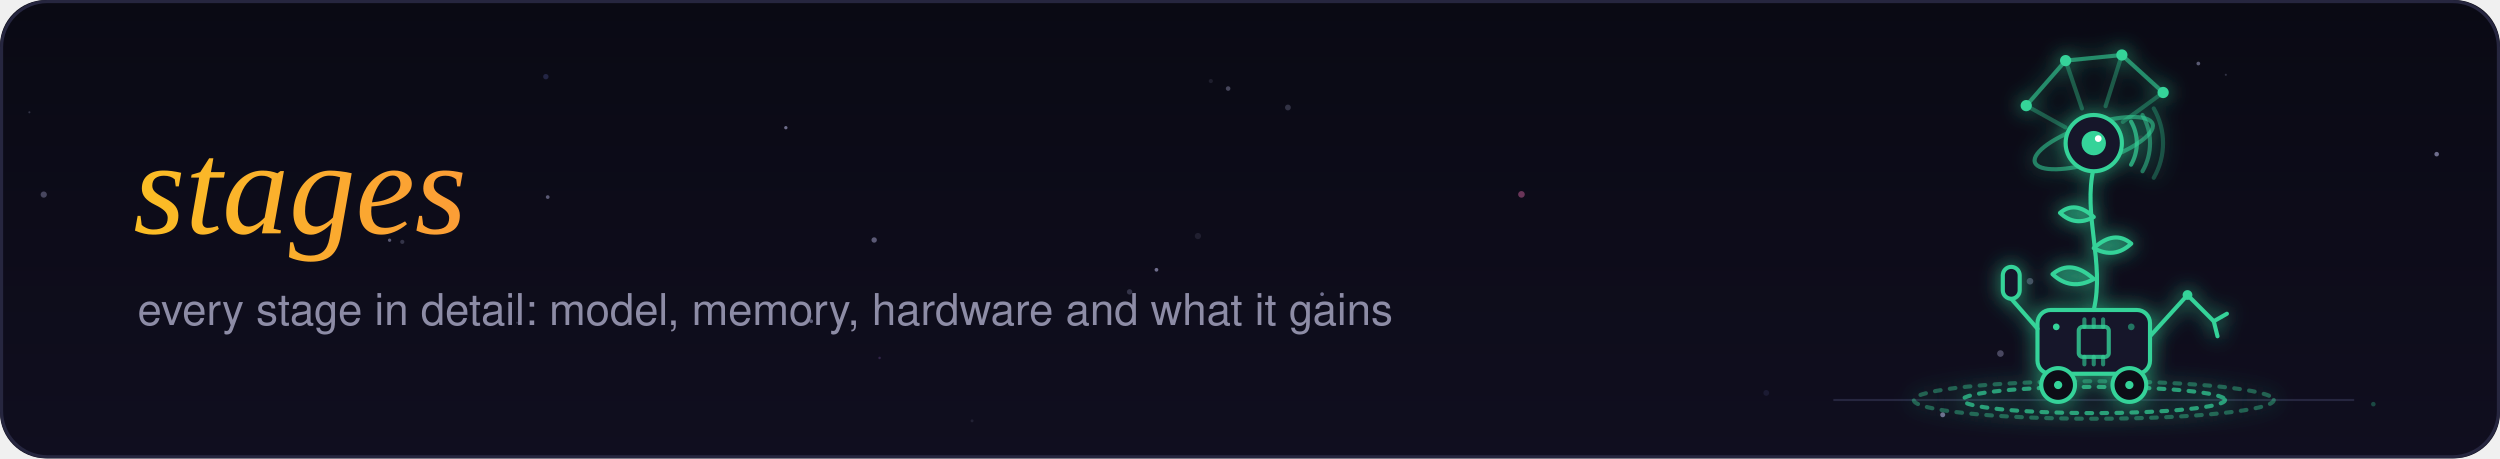
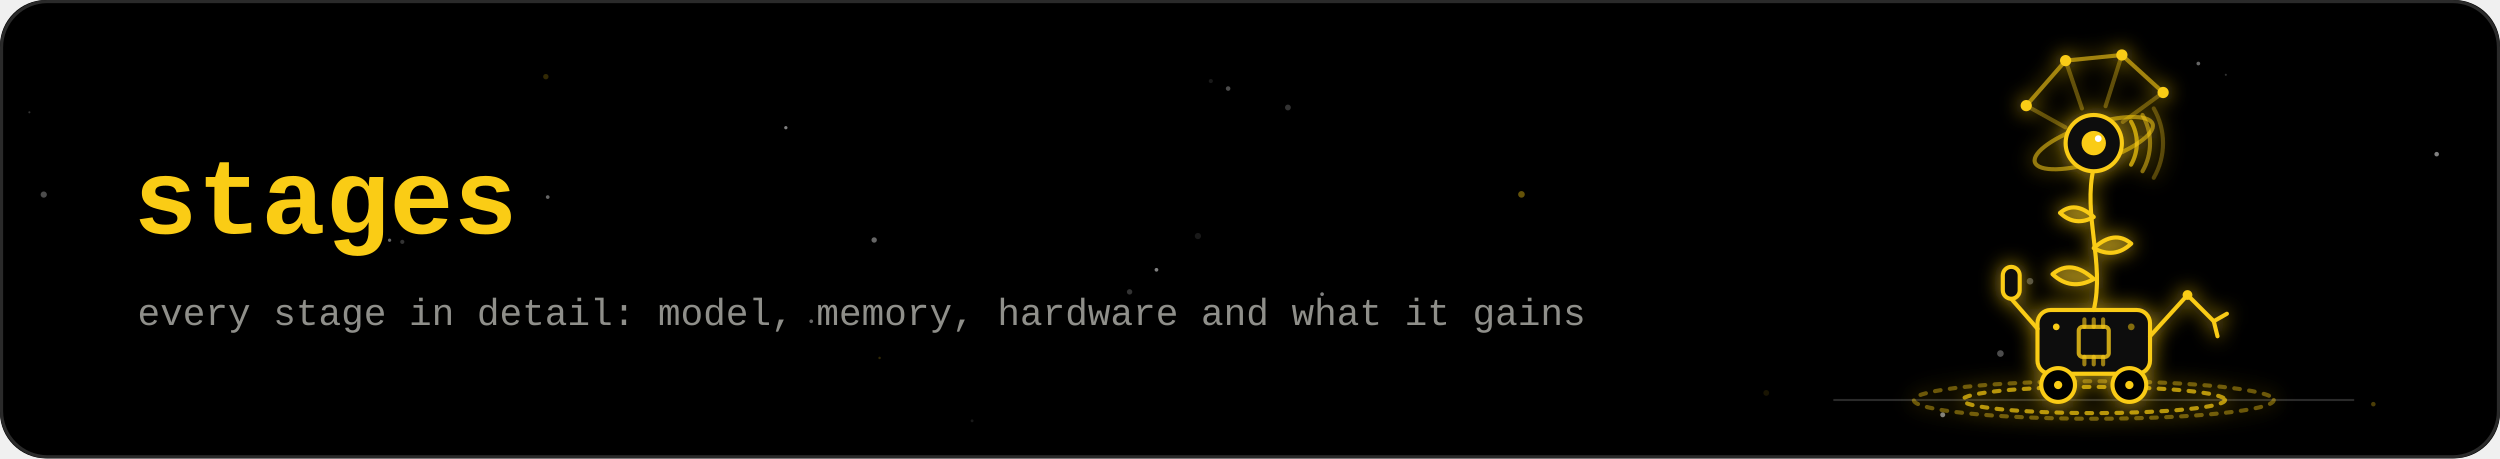
<svg xmlns="http://www.w3.org/2000/svg" viewBox="0 0 1200 220" width="1200" height="220" role="img" aria-label="stages: every stage in detail: model, memory, hardware and what it gains">
  <defs>
    <linearGradient id="bg" x1="0" y1="0" x2="0" y2="1">
-       <stop offset="0" stop-color="#0a0a14" />
-       <stop offset="1" stop-color="#100e1f" />
+       <stop offset="0" stop-color="#000000" />
+       <stop offset="1" stop-color="#000000" />
    </linearGradient>
    <linearGradient id="spec" gradientUnits="userSpaceOnUse" x1="60" y1="0" x2="1140" y2="0">
-       <stop offset="0" stop-color="#fbbf24" />
-       <stop offset="0.2" stop-color="#fb923c" />
-       <stop offset="0.3" stop-color="#f472b6" />
-       <stop offset="0.5" stop-color="#c084fc" />
-       <stop offset="0.7" stop-color="#818cf8" />
-       <stop offset="0.8" stop-color="#38bdf8" />
-       <stop offset="1" stop-color="#34d399" />
+       <stop offset="0" stop-color="#facc15" />
+       <stop offset="0.2" stop-color="#facc15" />
+       <stop offset="0.3" stop-color="#facc15" />
+       <stop offset="0.5" stop-color="#facc15" />
+       <stop offset="0.7" stop-color="#facc15" />
+       <stop offset="0.8" stop-color="#facc15" />
+       <stop offset="1" stop-color="#facc15" />
    </linearGradient>
    <filter id="glow" x="-50%" y="-50%" width="200%" height="200%">
      <feGaussianBlur stdDeviation="5" result="b" />
      <feMerge>
        <feMergeNode in="b" />
        <feMergeNode in="SourceGraphic" />
      </feMerge>
    </filter>
    <marker id="arr" viewBox="0 0 10 10" refX="8" refY="5" markerWidth="7" markerHeight="7" orient="auto-start-reverse">
-       <path d="M0 0L10 5L0 10z" fill="#8d8ca6" />
+       <path d="M0 0L10 5L0 10z" fill="#8f8f8a" />
    </marker>
  </defs>
  <rect width="1200" height="220" rx="22" fill="url(#bg)" />
-   <circle cx="847.8" cy="188.6" r="1.4" fill="#818cf8" opacity="0.1" />
-   <circle cx="960.2" cy="169.7" r="1.6" fill="#cfd0ff" opacity="0.3" />
-   <circle cx="542.2" cy="140.1" r="1.3" fill="#cfd0ff" opacity="0.2" />
-   <circle cx="581.2" cy="38.9" r="1" fill="#cfd0ff" opacity="0.1" />
-   <circle cx="422.2" cy="171.8" r="0.6" fill="#c084fc" opacity="0.2" />
-   <circle cx="389.4" cy="154.2" r="0.9" fill="#cfd0ff" opacity="0.4" />
-   <circle cx="377.2" cy="61.3" r="0.8" fill="#cfd0ff" opacity="0.5" />
-   <circle cx="589.5" cy="42.5" r="1.1" fill="#cfd0ff" opacity="0.3" />
-   <circle cx="1169.6" cy="74" r="1.1" fill="#cfd0ff" opacity="0.5" />
-   <circle cx="974.4" cy="135" r="1.6" fill="#cfd0ff" opacity="0.3" />
-   <circle cx="262.9" cy="94.6" r="0.9" fill="#cfd0ff" opacity="0.4" />
-   <circle cx="466.6" cy="202" r="0.7" fill="#cfd0ff" opacity="0.1" />
-   <circle cx="419.6" cy="115.2" r="1.3" fill="#cfd0ff" opacity="0.4" />
-   <circle cx="575" cy="113.3" r="1.5" fill="#cfd0ff" opacity="0.1" />
-   <circle cx="1055.2" cy="30.5" r="0.9" fill="#cfd0ff" opacity="0.4" />
-   <circle cx="262" cy="36.8" r="1.3" fill="#818cf8" opacity="0.2" />
-   <circle cx="1027.6" cy="66.4" r="1.4" fill="#f472b6" opacity="0.1" />
-   <circle cx="618.2" cy="51.6" r="1.4" fill="#cfd0ff" opacity="0.2" />
-   <circle cx="14.1" cy="53.9" r="0.5" fill="#cfd0ff" opacity="0.2" />
-   <circle cx="634.6" cy="141.2" r="0.9" fill="#cfd0ff" opacity="0.5" />
-   <circle cx="1068.4" cy="35.9" r="0.5" fill="#cfd0ff" opacity="0.2" />
-   <circle cx="1139.2" cy="194" r="1.1" fill="#34d399" opacity="0.3" />
-   <circle cx="730.3" cy="93.3" r="1.6" fill="#f472b6" opacity="0.4" />
-   <circle cx="555.1" cy="129.5" r="0.9" fill="#cfd0ff" opacity="0.5" />
-   <circle cx="21" cy="93.4" r="1.5" fill="#cfd0ff" opacity="0.3" />
-   <circle cx="187" cy="115.3" r="0.8" fill="#cfd0ff" opacity="0.4" />
-   <circle cx="932.5" cy="199.1" r="1.2" fill="#cfd0ff" opacity="0.5" />
-   <circle cx="248.2" cy="154.9" r="0.5" fill="#cfd0ff" opacity="0.2" />
-   <circle cx="193.1" cy="116.1" r="1" fill="#cfd0ff" opacity="0.2" />
-   <rect x="0.75" y="0.75" width="1198.5" height="218.5" rx="22" fill="none" stroke="#26263f" stroke-width="1.5" />
-   <text x="64" y="112" font-family="Georgia,'Times New Roman',serif" font-size="64" fill="url(#spec)" font-style="italic">stages</text>
-   <text x="66" y="156" font-family="'Segoe UI',system-ui,-apple-system,Helvetica,Arial,sans-serif" font-size="21" fill="#8d8ca6">every stage in detail: model, memory, hardware and what it gains</text>
-   <path d="M880 192H1130" stroke="#26263f" />
+   <circle cx="847.8" cy="188.6" r="1.4" fill="#facc15" opacity="0.1" />
+   <circle cx="960.2" cy="169.7" r="1.6" fill="#ffffff" opacity="0.3" />
+   <circle cx="542.2" cy="140.1" r="1.3" fill="#ffffff" opacity="0.2" />
+   <circle cx="581.2" cy="38.9" r="1" fill="#ffffff" opacity="0.1" />
+   <circle cx="422.2" cy="171.8" r="0.6" fill="#facc15" opacity="0.2" />
+   <circle cx="389.4" cy="154.2" r="0.9" fill="#ffffff" opacity="0.4" />
+   <circle cx="377.2" cy="61.3" r="0.8" fill="#ffffff" opacity="0.5" />
+   <circle cx="589.5" cy="42.5" r="1.1" fill="#ffffff" opacity="0.3" />
+   <circle cx="1169.6" cy="74" r="1.1" fill="#ffffff" opacity="0.5" />
+   <circle cx="974.4" cy="135" r="1.6" fill="#ffffff" opacity="0.3" />
+   <circle cx="262.9" cy="94.6" r="0.9" fill="#ffffff" opacity="0.4" />
+   <circle cx="466.6" cy="202" r="0.7" fill="#ffffff" opacity="0.1" />
+   <circle cx="419.6" cy="115.2" r="1.3" fill="#ffffff" opacity="0.4" />
+   <circle cx="575" cy="113.3" r="1.5" fill="#ffffff" opacity="0.1" />
+   <circle cx="1055.2" cy="30.5" r="0.9" fill="#ffffff" opacity="0.4" />
+   <circle cx="262" cy="36.8" r="1.3" fill="#facc15" opacity="0.2" />
+   <circle cx="1027.6" cy="66.4" r="1.4" fill="#facc15" opacity="0.1" />
+   <circle cx="618.2" cy="51.6" r="1.4" fill="#ffffff" opacity="0.2" />
+   <circle cx="14.1" cy="53.9" r="0.5" fill="#ffffff" opacity="0.2" />
+   <circle cx="634.6" cy="141.2" r="0.9" fill="#ffffff" opacity="0.5" />
+   <circle cx="1068.4" cy="35.9" r="0.5" fill="#ffffff" opacity="0.2" />
+   <circle cx="1139.2" cy="194" r="1.1" fill="#facc15" opacity="0.3" />
+   <circle cx="730.3" cy="93.3" r="1.6" fill="#facc15" opacity="0.4" />
+   <circle cx="555.1" cy="129.5" r="0.9" fill="#ffffff" opacity="0.5" />
+   <circle cx="21" cy="93.4" r="1.5" fill="#ffffff" opacity="0.3" />
+   <circle cx="187" cy="115.3" r="0.8" fill="#ffffff" opacity="0.4" />
+   <circle cx="932.5" cy="199.1" r="1.2" fill="#ffffff" opacity="0.5" />
+   <circle cx="248.2" cy="154.9" r="0.5" fill="#ffffff" opacity="0.2" />
+   <circle cx="193.1" cy="116.1" r="1" fill="#ffffff" opacity="0.2" />
+   <rect x="0.75" y="0.75" width="1198.5" height="218.5" rx="22" fill="none" stroke="#2a2a2a" stroke-width="1.5" />
+   <text x="64" y="112" font-family="Consolas,'SF Mono',SFMono-Regular,Menlo,'Liberation Mono','Courier New',monospace" font-size="51.2" fill="url(#spec)" font-weight="700">stages</text>
+   <text x="66" y="156" font-family="Consolas,'SF Mono',SFMono-Regular,Menlo,'Liberation Mono','Courier New',monospace" font-size="18.1" fill="#8f8f8a">every stage in detail: model, memory, hardware and what it gains</text>
+   <path d="M880 192H1130" stroke="#2a2a2a" />
  <g transform="translate(1005 192) scale(0.9)" stroke-width="2.2" stroke-linecap="round" stroke-linejoin="round" filter="url(#glow)">
-     <ellipse cx="0" cy="0" rx="70" ry="7" fill="none" stroke="#34d399" stroke-dasharray="3 5" opacity="0.7" />
-     <ellipse cx="0" cy="0" rx="96" ry="10" fill="none" stroke="#34d399" stroke-dasharray="3 5" opacity="0.4" />
-     <rect x="-30" y="-48" width="60" height="34" rx="7" fill="#14142a" stroke="#34d399" />
-     <rect x="-8" y="-39" width="16" height="16" rx="2" fill="none" stroke="#34d399" opacity="0.8" />
-     <path d="M-5 -39v-4M-5 -23v4" stroke="#34d399" opacity="0.6" />
-     <path d="M0 -39v-4M0 -23v4" stroke="#34d399" opacity="0.6" />
-     <path d="M5 -39v-4M5 -23v4" stroke="#34d399" opacity="0.6" />
-     <circle cx="-20" cy="-39" r="1.8" fill="#34d399" />
-     <circle cx="20" cy="-39" r="1.8" fill="#34d399" opacity="0.5" />
-     <path d="M0 -48 C6 -73.3 -6 -98.7 0 -124" fill="none" stroke="#34d399" />
-     <path d="M0 -64.5 q-12.1 -11 -22 -2.6 q9.9 9.2 22 2.6 z" fill="#34d399" fill-opacity="0.28" stroke="#34d399" />
-     <path d="M0 -81 q11 -10 20 -2.4 q-9 8.4 -20 2.4 z" fill="#34d399" fill-opacity="0.28" stroke="#34d399" />
-     <path d="M0 -97.6 q-9.9 -9 -18 -2.2 q8.1 7.6 18 2.2 z" fill="#34d399" fill-opacity="0.28" stroke="#34d399" />
-     <ellipse cx="0" cy="-137" rx="33" ry="10" fill="none" stroke="#34d399" opacity="0.55" transform="rotate(-18 0 -137)" />
-     <polyline points="-36,-157 -15,-181 15,-184 37,-164" fill="none" stroke="#34d399" opacity="0.6" />
-     <path d="M-36 -157L-15.1 -145.4" stroke="#34d399" opacity="0.35" />
-     <circle cx="-36" cy="-157" r="3" fill="#34d399" />
-     <path d="M-15 -181L-6.3 -155.5" stroke="#34d399" opacity="0.35" />
-     <circle cx="-15" cy="-181" r="3" fill="#34d399" />
-     <path d="M15 -184L6.3 -156.7" stroke="#34d399" opacity="0.35" />
-     <circle cx="15" cy="-184" r="3" fill="#34d399" />
-     <path d="M37 -164L15.5 -148.3" stroke="#34d399" opacity="0.35" />
-     <circle cx="37" cy="-164" r="3" fill="#34d399" />
-     <circle cx="0" cy="-137" r="15" fill="#14142a" stroke="#34d399" />
-     <circle cx="0" cy="-137" r="6.5" fill="#34d399" />
+     <ellipse cx="0" cy="0" rx="70" ry="7" fill="none" stroke="#facc15" stroke-dasharray="3 5" opacity="0.7" />
+     <ellipse cx="0" cy="0" rx="96" ry="10" fill="none" stroke="#facc15" stroke-dasharray="3 5" opacity="0.4" />
+     <rect x="-30" y="-48" width="60" height="34" rx="7" fill="#0c0c0c" stroke="#facc15" />
+     <rect x="-8" y="-39" width="16" height="16" rx="2" fill="none" stroke="#facc15" opacity="0.8" />
+     <path d="M-5 -39v-4M-5 -23v4" stroke="#facc15" opacity="0.6" />
+     <path d="M0 -39v-4M0 -23v4" stroke="#facc15" opacity="0.6" />
+     <path d="M5 -39v-4M5 -23v4" stroke="#facc15" opacity="0.6" />
+     <circle cx="-20" cy="-39" r="1.8" fill="#facc15" />
+     <circle cx="20" cy="-39" r="1.8" fill="#facc15" opacity="0.5" />
+     <path d="M0 -48 C6 -73.3 -6 -98.7 0 -124" fill="none" stroke="#facc15" />
+     <path d="M0 -64.5 q-12.1 -11 -22 -2.6 q9.9 9.2 22 2.6 z" fill="#facc15" fill-opacity="0.28" stroke="#facc15" />
+     <path d="M0 -81 q11 -10 20 -2.4 q-9 8.4 -20 2.4 z" fill="#facc15" fill-opacity="0.28" stroke="#facc15" />
+     <path d="M0 -97.6 q-9.9 -9 -18 -2.2 q8.1 7.6 18 2.2 z" fill="#facc15" fill-opacity="0.28" stroke="#facc15" />
+     <ellipse cx="0" cy="-137" rx="33" ry="10" fill="none" stroke="#facc15" opacity="0.55" transform="rotate(-18 0 -137)" />
+     <polyline points="-36,-157 -15,-181 15,-184 37,-164" fill="none" stroke="#facc15" opacity="0.6" />
+     <path d="M-36 -157L-15.1 -145.4" stroke="#facc15" opacity="0.35" />
+     <circle cx="-36" cy="-157" r="3" fill="#facc15" />
+     <path d="M-15 -181L-6.3 -155.5" stroke="#facc15" opacity="0.35" />
+     <circle cx="-15" cy="-181" r="3" fill="#facc15" />
+     <path d="M15 -184L6.3 -156.7" stroke="#facc15" opacity="0.35" />
+     <circle cx="15" cy="-184" r="3" fill="#facc15" />
+     <path d="M37 -164L15.5 -148.3" stroke="#facc15" opacity="0.35" />
+     <circle cx="37" cy="-164" r="3" fill="#facc15" />
+     <circle cx="0" cy="-137" r="15" fill="#0c0c0c" stroke="#facc15" />
+     <circle cx="0" cy="-137" r="6.5" fill="#facc15" />
    <circle cx="2.4" cy="-139.4" r="1.8" fill="#ffffff" />
-     <path d="M19.9 -148.5A23 23 0 0 1 19.9 -125.5" fill="none" stroke="#34d399" opacity="0.7" />
-     <path d="M26 -152A30 30 0 0 1 26 -122" fill="none" stroke="#34d399" opacity="0.5" />
-     <path d="M32 -155.5A37 37 0 0 1 32 -118.5" fill="none" stroke="#34d399" opacity="0.3" />
-     <path d="M-30 -38L-44 -54" fill="none" stroke="#34d399" />
-     <rect x="-48.5" y="-71" width="9" height="17" rx="4.5" fill="#14142a" stroke="#34d399" />
-     <circle cx="-19" cy="-8" r="9" fill="#0a0a14" stroke="#34d399" />
-     <circle cx="-19" cy="-8" r="2.2" fill="#34d399" />
-     <circle cx="19" cy="-8" r="9" fill="#0a0a14" stroke="#34d399" />
-     <circle cx="19" cy="-8" r="2.2" fill="#34d399" />
-     <polyline points="30,-34 50,-56 64,-42" fill="none" stroke="#34d399" />
-     <circle cx="50" cy="-56" r="2.6" fill="#34d399" />
-     <path d="M64 -42l7 -4M64 -42l2 8" fill="none" stroke="#34d399" />
+     <path d="M19.9 -148.5A23 23 0 0 1 19.9 -125.5" fill="none" stroke="#facc15" opacity="0.7" />
+     <path d="M26 -152A30 30 0 0 1 26 -122" fill="none" stroke="#facc15" opacity="0.5" />
+     <path d="M32 -155.5A37 37 0 0 1 32 -118.5" fill="none" stroke="#facc15" opacity="0.3" />
+     <path d="M-30 -38L-44 -54" fill="none" stroke="#facc15" />
+     <rect x="-48.5" y="-71" width="9" height="17" rx="4.5" fill="#0c0c0c" stroke="#facc15" />
+     <circle cx="-19" cy="-8" r="9" fill="#000000" stroke="#facc15" />
+     <circle cx="-19" cy="-8" r="2.2" fill="#facc15" />
+     <circle cx="19" cy="-8" r="9" fill="#000000" stroke="#facc15" />
+     <circle cx="19" cy="-8" r="2.2" fill="#facc15" />
+     <polyline points="30,-34 50,-56 64,-42" fill="none" stroke="#facc15" />
+     <circle cx="50" cy="-56" r="2.6" fill="#facc15" />
+     <path d="M64 -42l7 -4M64 -42l2 8" fill="none" stroke="#facc15" />
  </g>
</svg>
